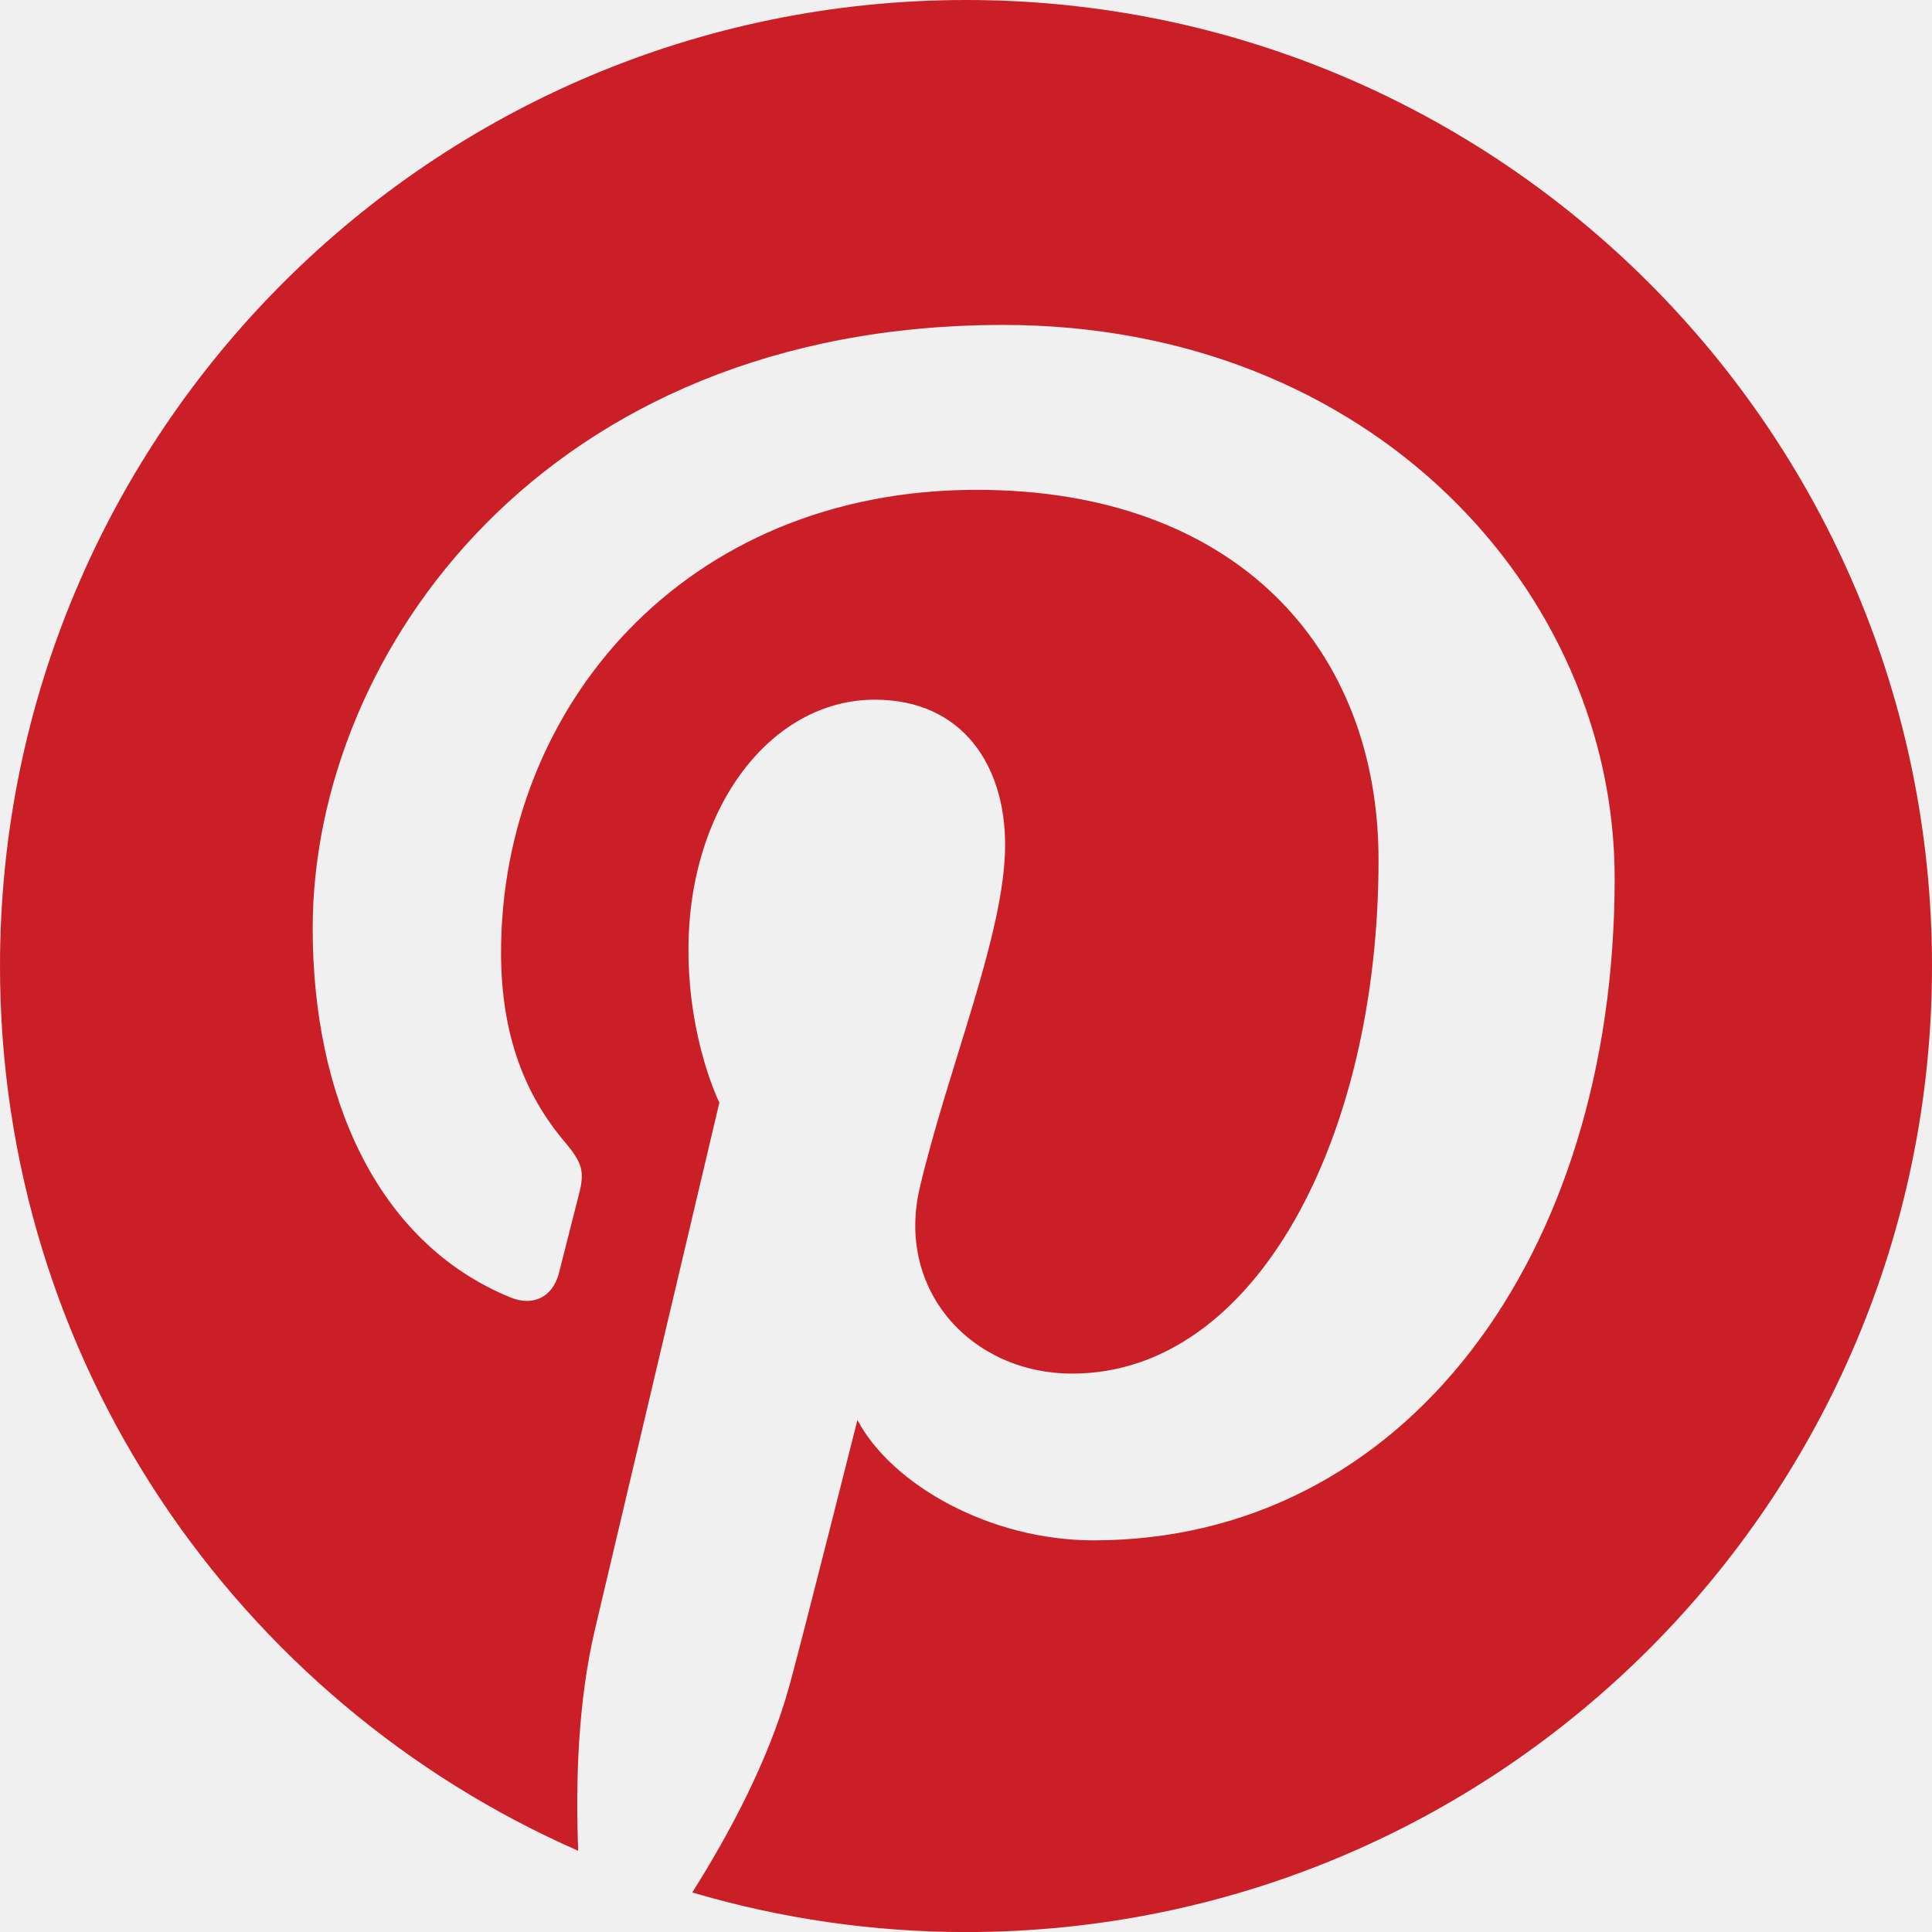
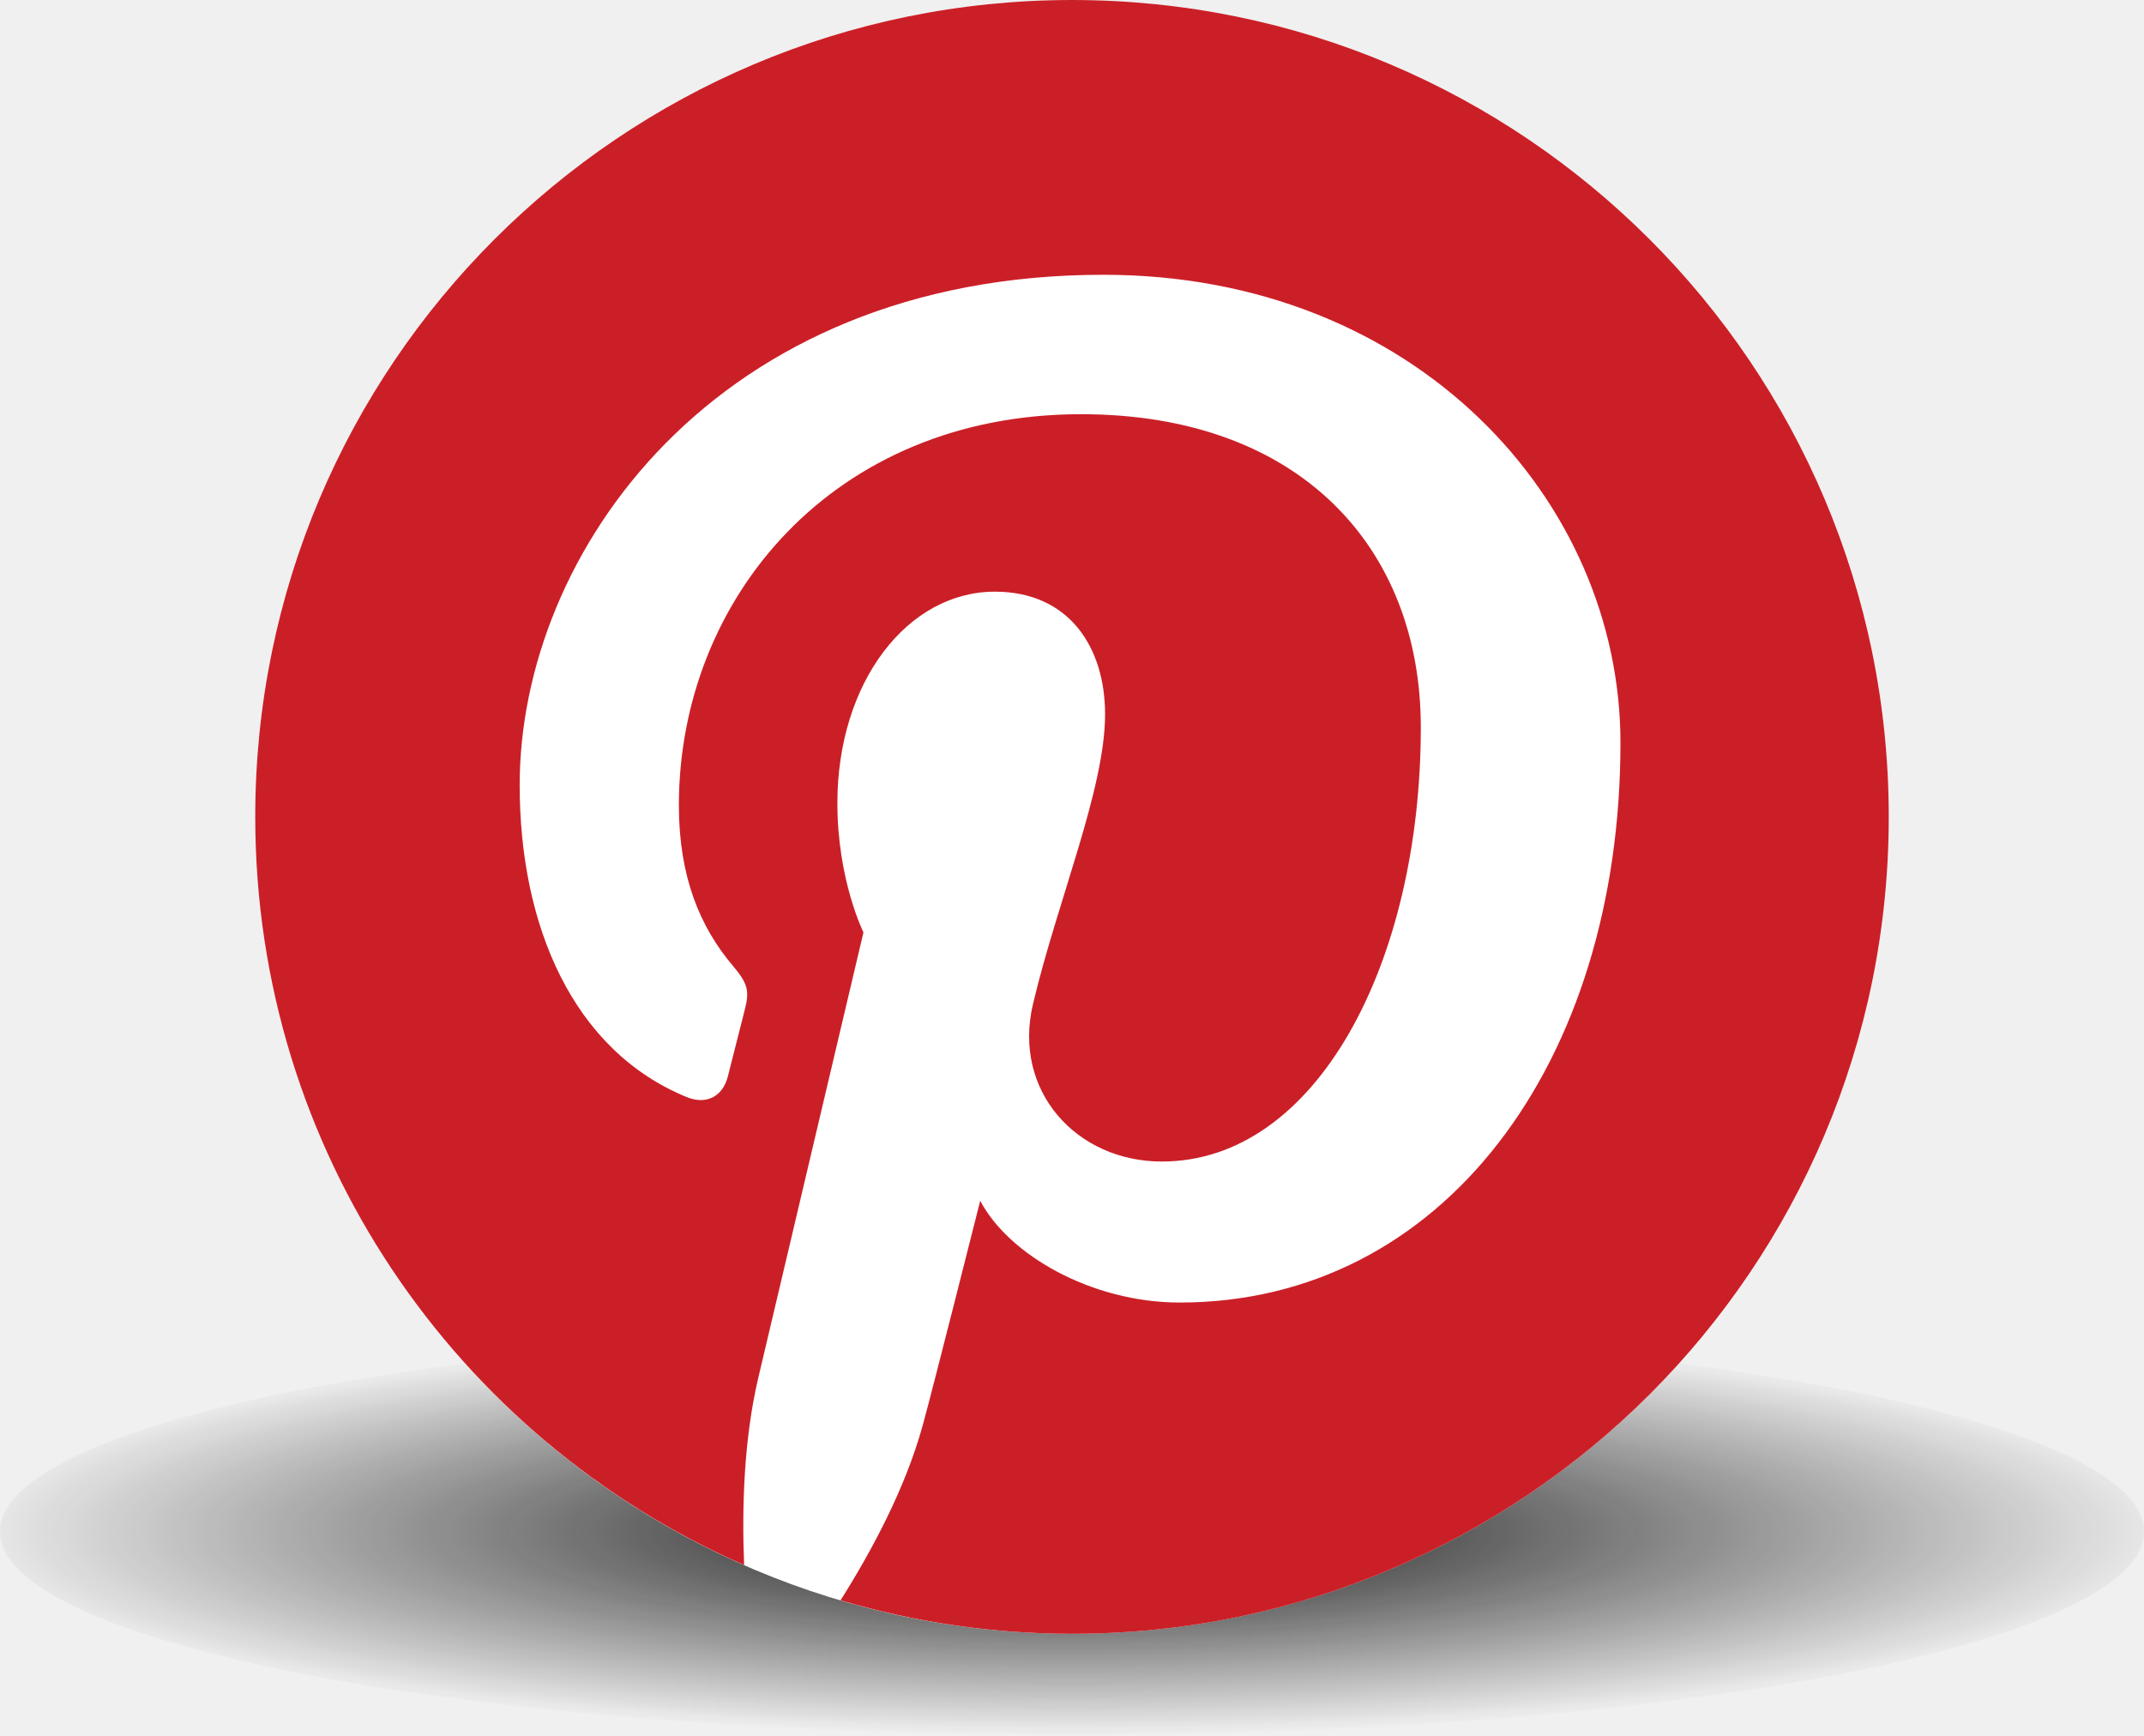
- <svg xmlns="http://www.w3.org/2000/svg" width="42" height="42" viewBox="0 0 32 32" fill="none">
-   <g id="pinterest" clip-path="url(#clip0_112_39)">
-     <path id="Vector" d="M0 16C0 22.552 3.94 28.18 9.577 30.655C9.532 29.538 9.569 28.197 9.856 26.981C10.164 25.682 11.915 18.262 11.915 18.262C11.915 18.262 11.403 17.241 11.403 15.731C11.403 13.36 12.778 11.589 14.489 11.589C15.945 11.589 16.648 12.682 16.648 13.991C16.648 15.454 15.715 17.642 15.235 19.669C14.834 21.367 16.086 22.751 17.76 22.751C20.792 22.751 22.833 18.857 22.833 14.244C22.833 10.737 20.471 8.113 16.176 8.113C11.322 8.113 8.299 11.732 8.299 15.775C8.299 17.169 8.71 18.152 9.353 18.913C9.649 19.263 9.69 19.404 9.583 19.805C9.507 20.099 9.33 20.808 9.257 21.089C9.151 21.494 8.822 21.639 8.456 21.49C6.221 20.577 5.179 18.129 5.179 15.377C5.179 10.832 9.013 5.382 16.615 5.382C22.724 5.382 26.744 9.802 26.744 14.547C26.744 20.824 23.255 25.513 18.111 25.513C16.384 25.513 14.759 24.579 14.202 23.519C14.202 23.519 13.273 27.205 13.076 27.917C12.737 29.151 12.073 30.384 11.466 31.345C12.938 31.78 14.465 32.001 16.001 32.001C24.836 32.001 32 24.837 32 16C32 7.164 24.836 0 16.001 0C7.164 0 0 7.164 0 16Z" fill="#CB1F27" />
+ <svg xmlns="http://www.w3.org/2000/svg" width="42" height="34" viewBox="0 0 42 34" fill="none">
+   <g id="pinterest">
+     <ellipse id="Ellipse 13" cx="21" cy="30" rx="21" ry="4" fill="url(#paint0_radial_112_39)" />
+     <g id="Group 2154">
+       <circle id="Ellipse 12" cx="21" cy="16" r="16" fill="white" />
+       <path id="Vector" d="M5 16C5 22.552 8.94 28.18 14.577 30.655C14.532 29.538 14.569 28.197 14.856 26.981C15.164 25.682 16.915 18.262 16.915 18.262C16.915 18.262 16.404 17.241 16.404 15.731C16.404 13.36 17.778 11.589 19.489 11.589C20.945 11.589 21.648 12.682 21.648 13.991C21.648 15.454 20.715 17.642 20.235 19.669C19.834 21.367 21.086 22.751 22.76 22.751C25.792 22.751 27.833 18.857 27.833 14.244C27.833 10.737 25.471 8.113 21.176 8.113C16.322 8.113 13.299 11.732 13.299 15.775C13.299 17.169 13.71 18.152 14.353 18.913C14.649 19.263 14.69 19.404 14.583 19.805C14.507 20.099 14.33 20.808 14.257 21.089C14.151 21.494 13.822 21.639 13.456 21.49C11.221 20.577 10.18 18.129 10.18 15.377C10.18 10.832 14.013 5.382 21.615 5.382C27.724 5.382 31.744 9.802 31.744 14.547C31.744 20.824 28.255 25.513 23.111 25.513C21.384 25.513 19.759 24.579 19.202 23.519C19.202 23.519 18.273 27.205 18.076 27.917C17.737 29.151 17.073 30.384 16.466 31.345C17.938 31.78 19.465 32.001 21.001 32.001C29.836 32.001 37 24.837 37 16C37 7.164 29.836 0 21.001 0C12.164 0 5 7.164 5 16Z" fill="#CB1F27" />
+     </g>
  </g>
  <defs>
-     <clipPath id="clip0_112_39">
-       <rect width="32" height="32" fill="white" />
-     </clipPath>
+     <radialGradient id="paint0_radial_112_39" cx="0" cy="0" r="1" gradientUnits="userSpaceOnUse" gradientTransform="translate(21 30) rotate(90) scale(4 21.916)">
+       <stop stop-color="#111111" />
+       <stop offset="1" stop-color="#111111" stop-opacity="0" />
+     </radialGradient>
  </defs>
</svg>
